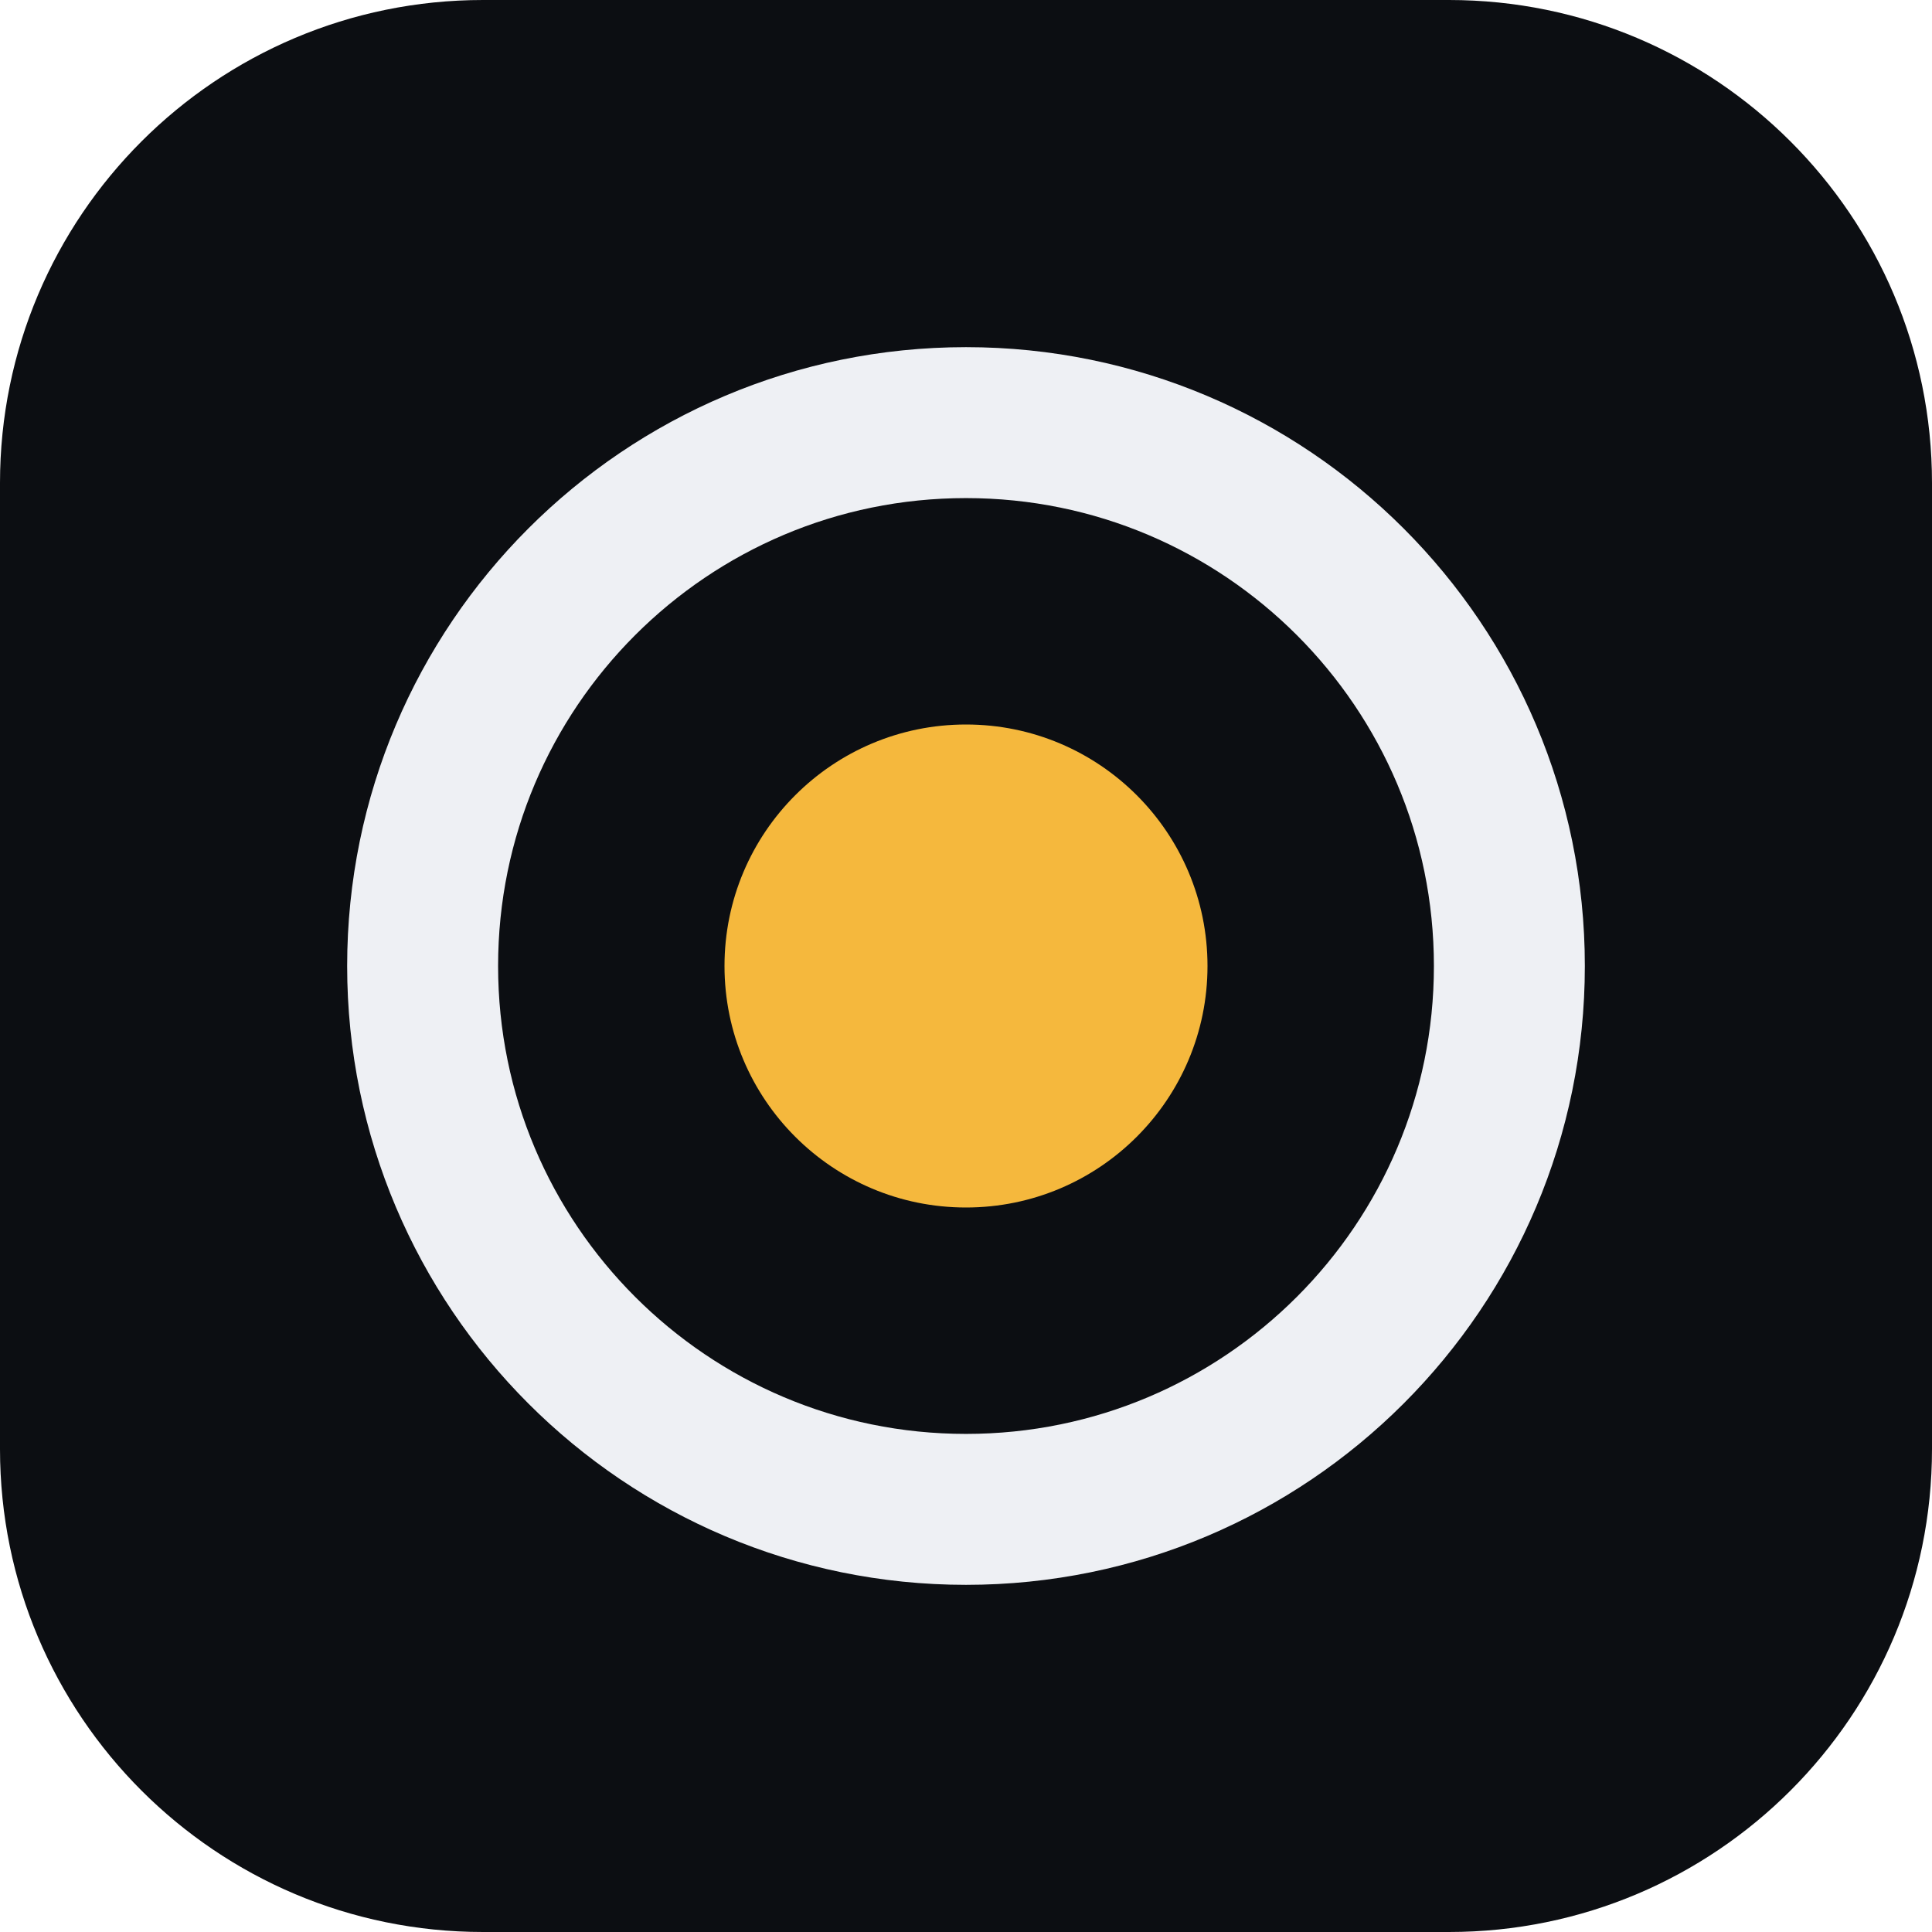
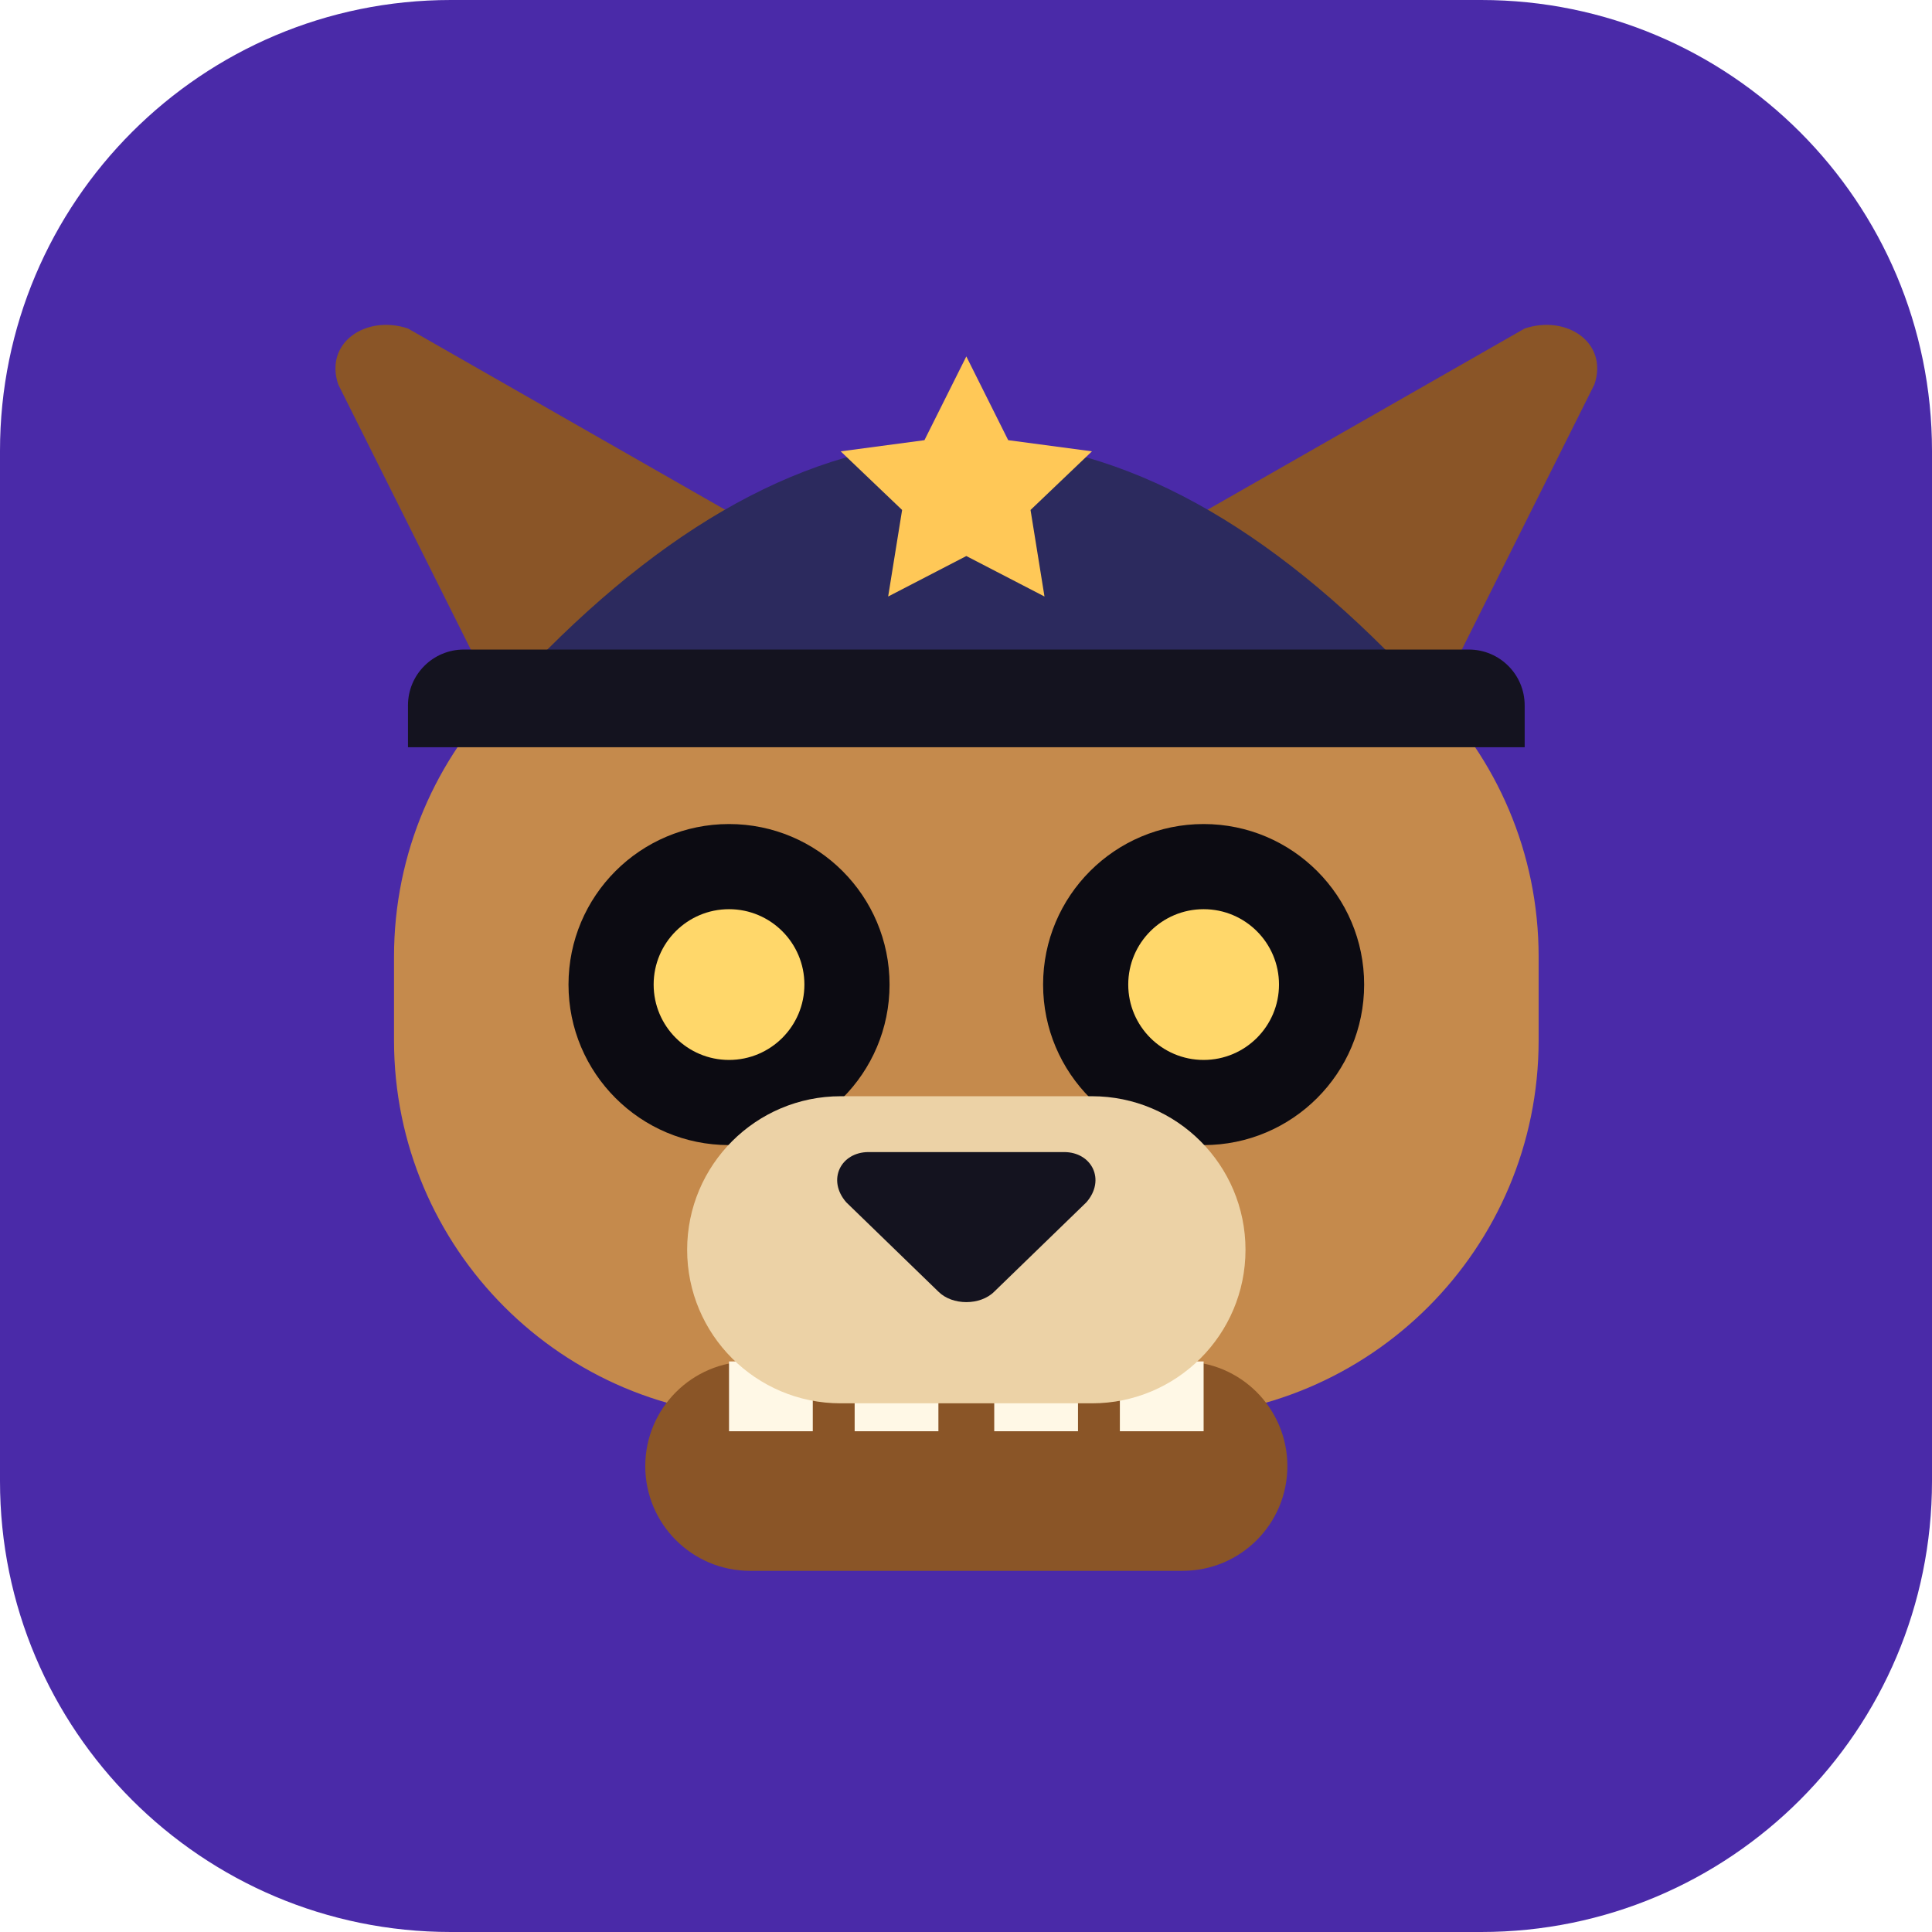
- <svg xmlns="http://www.w3.org/2000/svg" viewBox="0 0 32 32">
-   <rect width="32" height="32" rx="8" fill="#0c0e12" />
-   <circle cx="16" cy="16" r="9" fill="none" stroke="#eef0f4" stroke-width="2.5" />
-   <circle cx="16" cy="16" r="4" fill="#f5b83d" />
+ <svg xmlns="http://www.w3.org/2000/svg" viewBox="0 0 120 120">
+   <rect width="120" height="120" rx="28" fill="#4a2aa8" />
+   <g transform="translate(8 10) scale(.867)">
+     <path d="M30 46 15 16c-1-3 2-5 5-4l28 16z" fill="#8a5527" />
+     <path d="M90 46l15-30c1-3-2-5-5-4L72 28z" fill="#8a5527" />
+     <rect x="19" y="30" width="82" height="60" rx="27" fill="#c58a4c" />
+     <path d="M29 36Q60 4 91 36z" fill="#2c2a5e" />
+     <path d="M24 35h72a4 4 0 0 1 4 4v3H20v-3a4 4 0 0 1 4-4z" fill="#14131f" />
+     <path d="M60 14l3 6 6 .8-4.4 4.2 1 6.2-5.6-2.9-5.6 2.9 1-6.2L51 20.8l6-.8z" fill="#ffc857" />
+     <circle cx="43" cy="59" r="11.5" fill="#0c0b12" />
+     <circle cx="77" cy="59" r="11.5" fill="#0c0b12" />
+     <circle cx="43" cy="59" r="5.4" fill="#ffd76a" />
+     <circle cx="77" cy="59" r="5.4" fill="#ffd76a" />
+     <rect x="37" y="86" width="46" height="15" rx="7.5" fill="#8a5527" />
+     <path d="M43 86h6v5h-6zM52 86h6v5h-6zM62 86h6v5h-6zM71 86h6v5h-6z" fill="#fff8e6" />
+     <rect x="40" y="67" width="40" height="22" rx="11" fill="#ecd2a6" />
+     <path d="M53 71h14c2 0 3 2 1.6 3.6L62 81c-1 1-3 1-4 0l-6.6-6.4C50 73 51 71 53 71z" fill="#14131f" />
+   </g>
</svg>
